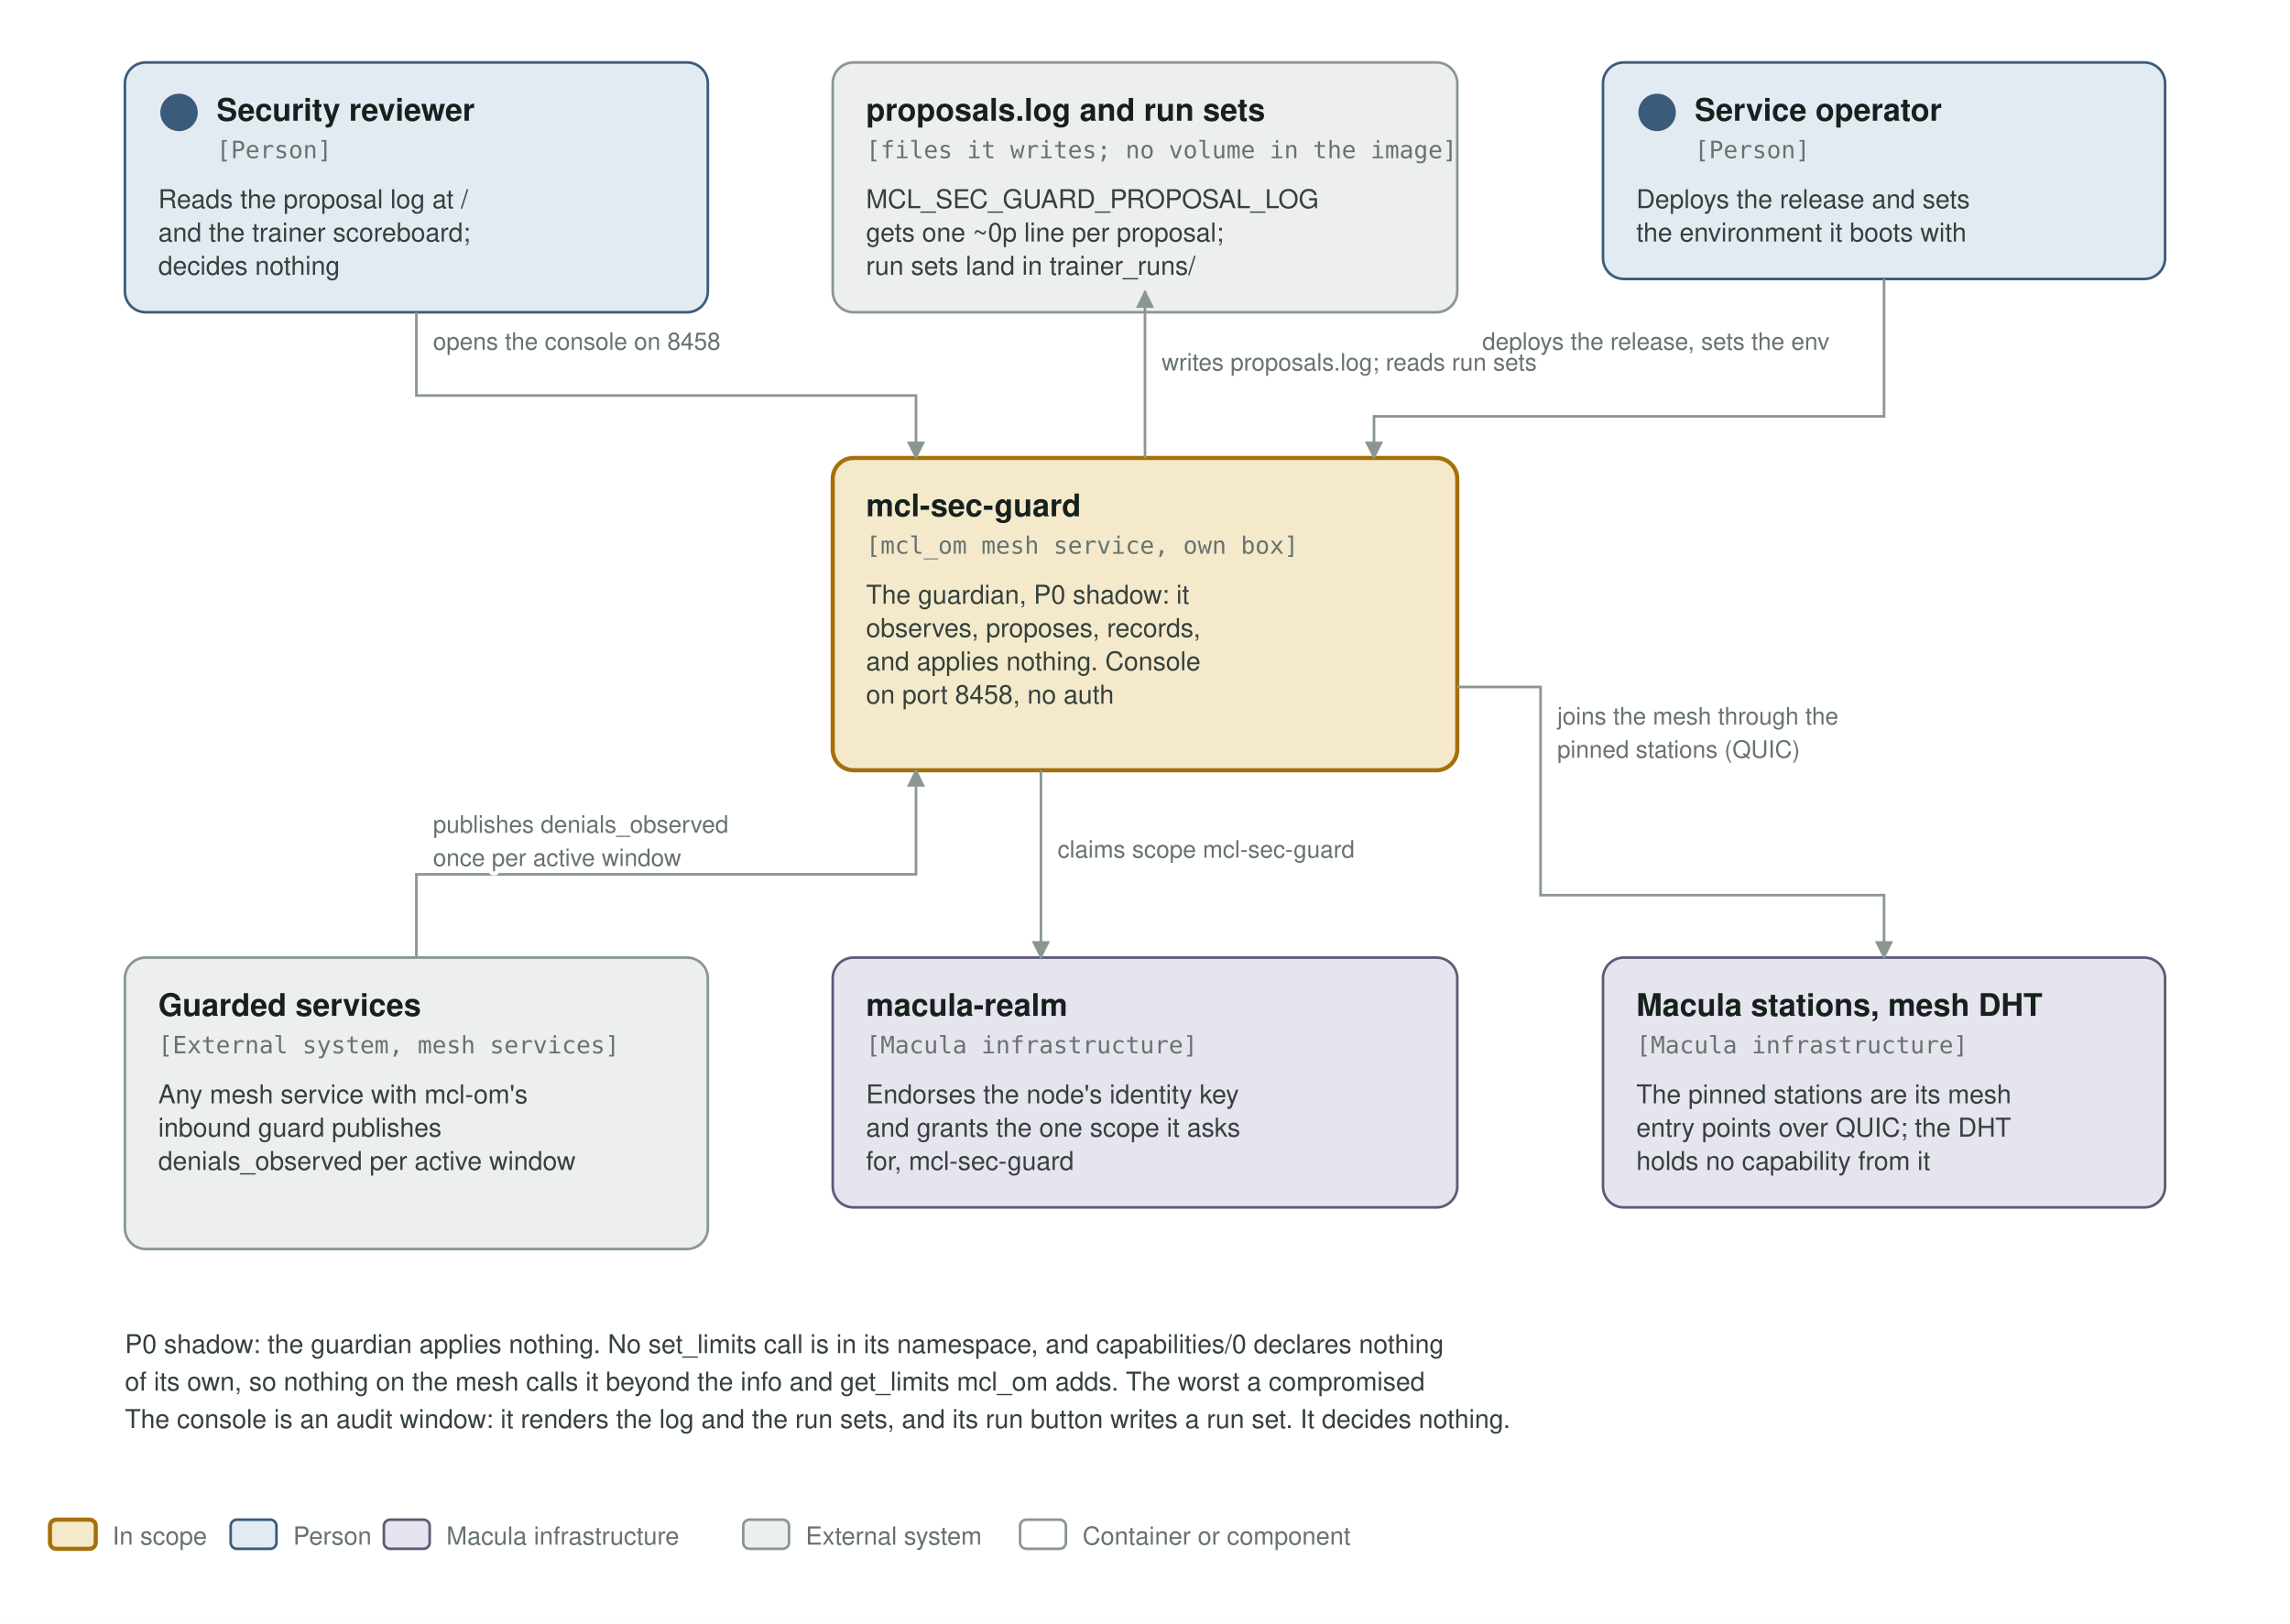
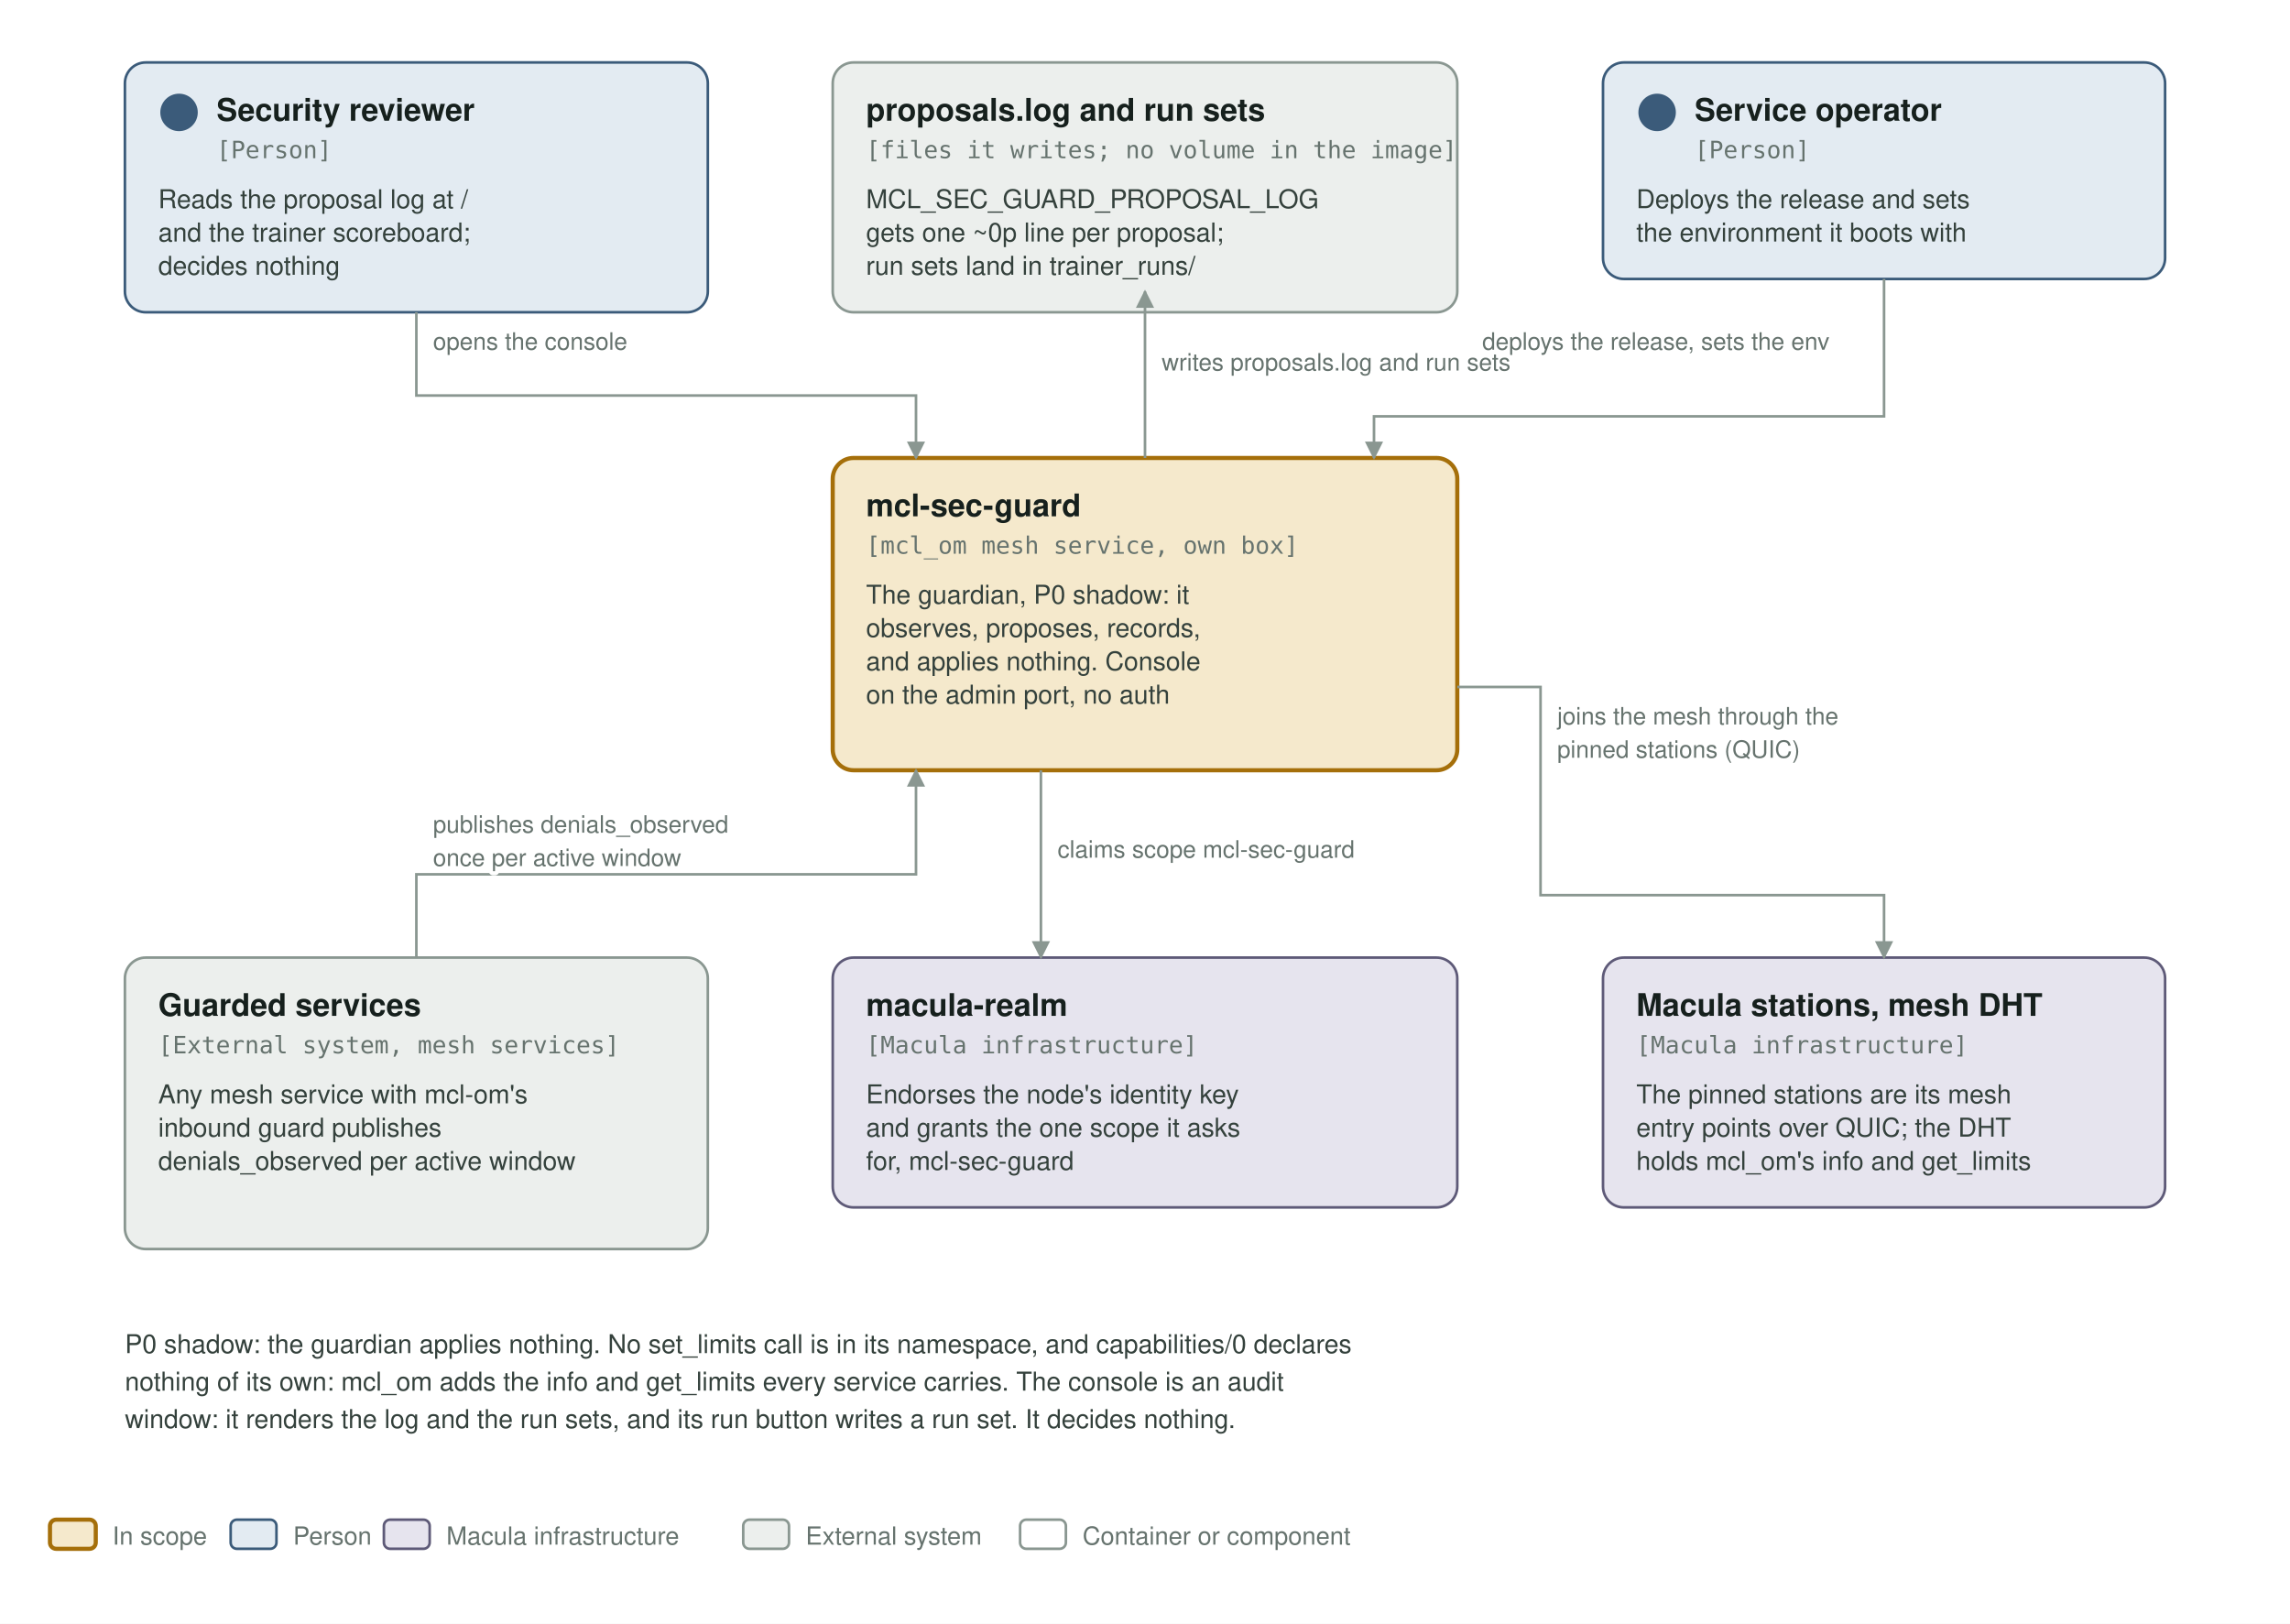
<svg xmlns="http://www.w3.org/2000/svg" viewBox="0 0 1100 780" role="img" aria-label="mcl-sec-guard system context">
  <style>
.t-name { font-family: "Atkinson Hyperlegible", "Segoe UI", system-ui, -apple-system, Helvetica, Arial, sans-serif; font-size: 15px; font-weight: 700; }
.t-desc { font-family: "Atkinson Hyperlegible", "Segoe UI", system-ui, -apple-system, Helvetica, Arial, sans-serif; font-size: 12.5px; }
.t-rel { font-family: "Atkinson Hyperlegible", "Segoe UI", system-ui, -apple-system, Helvetica, Arial, sans-serif; font-size: 11.5px; paint-order: stroke; stroke-width: 4px; stroke-linejoin: round; }
.t-code { font-family: "JetBrains Mono", ui-monospace, Menlo, Consolas, monospace; font-size: 13px; font-weight: 600; }
.t-type { font-family: "JetBrains Mono", ui-monospace, Menlo, Consolas, monospace; font-size: 11.5px; }
.t-bound { font-family: "JetBrains Mono", ui-monospace, Menlo, Consolas, monospace; font-size: 12px; font-weight: 600; }
.t-leg { font-family: "Atkinson Hyperlegible", "Segoe UI", system-ui, -apple-system, Helvetica, Arial, sans-serif; font-size: 12px; }
.edge { fill: none; stroke-width: 1.25; }
.edge-later { fill: none; stroke-width: 1.25; stroke-dasharray: 5 4; }
.bg { fill: #FFFFFF; }
.b-sys { fill: #F5E9CC; stroke: #A56F0A; stroke-width: 2; }
.b-per { fill: #E3EBF2; stroke: #3B5B7A; stroke-width: 1.25; }
.b-mac { fill: #E6E4EE; stroke: #5E5A78; stroke-width: 1.25; }
.b-ext { fill: #ECEFED; stroke: #8A9791; stroke-width: 1.25; }
.b-cmp { fill: #FFFFFF; stroke: #8A9791; stroke-width: 1.25; }
.b-later { fill: none; stroke: #8A9791; stroke-width: 1.25; stroke-dasharray: 5 4; }
.bound { fill: none; stroke: #B3BDB8; stroke-width: 1; }
.head { fill: #3B5B7A; }
.t-name, .t-code { fill: #16201D; }
.t-type, .t-bound, .t-leg { fill: #66736E; }
.t-desc { fill: #34413C; }
.t-rel { fill: #66736E; stroke: #FFFFFF; }
.edge, .edge-later { stroke: #8A9791; }
.arrowhead { fill: #8A9791; }
@media (prefers-color-scheme: dark) {
.bg { fill: #171F1C; }
.b-sys { fill: #3A2E13; stroke: #E3AA3C; }
.b-per { fill: #1D2A36; stroke: #8EB4D8; }
.b-mac { fill: #26243A; stroke: #A9A4C8; }
.b-ext { fill: #1C2421; stroke: #7D8B85; }
.b-cmp { fill: #171F1C; stroke: #7D8B85; }
.b-later { stroke: #7D8B85; }
.bound { stroke: #4A5752; }
.head { fill: #8EB4D8; }
.t-name, .t-code { fill: #E6ECE9; }
.t-type, .t-bound, .t-leg { fill: #93A09A; }
.t-desc { fill: #C3CDC8; }
.t-rel { fill: #93A09A; stroke: #171F1C; }
.edge, .edge-later { stroke: #7D8B85; }
.arrowhead { fill: #7D8B85; }
}
</style>
  <defs>
    <marker id="a" viewBox="0 0 10 10" refX="9" refY="5" markerWidth="7" markerHeight="7" orient="auto-start-reverse">
      <path class="arrowhead" d="M0 0L10 5L0 10z" />
    </marker>
  </defs>
  <rect class="bg" x="0" y="0" width="1100" height="780" />
  <rect class="b-per" x="60" y="30" width="280" height="120" rx="10" />
  <circle class="head" cx="86" cy="54" r="9" />
  <text class="t-name" x="104" y="58">Security reviewer</text>
  <text class="t-type" x="104" y="76">[Person]</text>
  <text class="t-desc" x="76" y="100">Reads the proposal log at /</text>
  <text class="t-desc" x="76" y="116">and the trainer scoreboard;</text>
  <text class="t-desc" x="76" y="132">decides nothing</text>
  <rect class="b-ext" x="400" y="30" width="300" height="120" rx="10" />
  <text class="t-name" x="416" y="58">proposals.log and run sets</text>
  <text class="t-type" x="416" y="76">[files it writes; no volume in the image]</text>
  <text class="t-desc" x="416" y="100">MCL_SEC_GUARD_PROPOSAL_LOG</text>
  <text class="t-desc" x="416" y="116">gets one ~0p line per proposal;</text>
  <text class="t-desc" x="416" y="132">run sets land in trainer_runs/</text>
  <rect class="b-per" x="770" y="30" width="270" height="104" rx="10" />
  <circle class="head" cx="796" cy="54" r="9" />
  <text class="t-name" x="814" y="58">Service operator</text>
  <text class="t-type" x="814" y="76">[Person]</text>
  <text class="t-desc" x="786" y="100">Deploys the release and sets</text>
  <text class="t-desc" x="786" y="116">the environment it boots with</text>
  <rect class="b-sys" x="400" y="220" width="300" height="150" rx="10" />
  <text class="t-name" x="416" y="248">mcl-sec-guard</text>
  <text class="t-type" x="416" y="266">[mcl_om mesh service, own box]</text>
  <text class="t-desc" x="416" y="290">The guardian, P0 shadow: it</text>
  <text class="t-desc" x="416" y="306">observes, proposes, records,</text>
  <text class="t-desc" x="416" y="322">and applies nothing. Console</text>
-   <text class="t-desc" x="416" y="338">on port 8458, no auth</text>
+   <text class="t-desc" x="416" y="338">on the admin port, no auth</text>
  <rect class="b-ext" x="60" y="460" width="280" height="140" rx="10" />
  <text class="t-name" x="76" y="488">Guarded services</text>
  <text class="t-type" x="76" y="506">[External system, mesh services]</text>
  <text class="t-desc" x="76" y="530">Any mesh service with mcl-om's</text>
  <text class="t-desc" x="76" y="546">inbound guard publishes</text>
  <text class="t-desc" x="76" y="562">denials_observed per active window</text>
  <rect class="b-mac" x="400" y="460" width="300" height="120" rx="10" />
  <text class="t-name" x="416" y="488">macula-realm</text>
  <text class="t-type" x="416" y="506">[Macula infrastructure]</text>
  <text class="t-desc" x="416" y="530">Endorses the node's identity key</text>
  <text class="t-desc" x="416" y="546">and grants the one scope it asks</text>
  <text class="t-desc" x="416" y="562">for, mcl-sec-guard</text>
  <rect class="b-mac" x="770" y="460" width="270" height="120" rx="10" />
  <text class="t-name" x="786" y="488">Macula stations, mesh DHT</text>
  <text class="t-type" x="786" y="506">[Macula infrastructure]</text>
  <text class="t-desc" x="786" y="530">The pinned stations are its mesh</text>
  <text class="t-desc" x="786" y="546">entry points over QUIC; the DHT</text>
-   <text class="t-desc" x="786" y="562">holds no capability from it</text>
+   <text class="t-desc" x="786" y="562">holds mcl_om's info and get_limits</text>
  <path class="edge" d="M200 150V190H440V220" marker-end="url(#a)" />
-   <text class="t-rel" x="208" y="168">opens the console on 8458</text>
+   <text class="t-rel" x="208" y="168">opens the console</text>
  <path class="edge" d="M905 134V200H660V220" marker-end="url(#a)" />
  <text class="t-rel" x="712" y="168">deploys the release, sets the env</text>
  <path class="edge" d="M550 220V140" marker-end="url(#a)" />
-   <text class="t-rel" x="558" y="178">writes proposals.log; reads run sets</text>
+   <text class="t-rel" x="558" y="178">writes proposals.log and run sets</text>
  <path class="edge" d="M200 460V420H440V370" marker-end="url(#a)" />
  <text class="t-rel" x="208" y="400">publishes denials_observed</text>
  <text class="t-rel" x="208" y="416">once per active window</text>
  <path class="edge" d="M500 370V460" marker-end="url(#a)" />
  <text class="t-rel" x="508" y="412">claims scope mcl-sec-guard</text>
  <path class="edge" d="M700 330H740V430H905V460" marker-end="url(#a)" />
  <text class="t-rel" x="748" y="348">joins the mesh through the</text>
  <text class="t-rel" x="748" y="364">pinned stations (QUIC)</text>
-   <text class="t-desc" x="60" y="650">P0 shadow: the guardian applies nothing. No set_limits call is in its namespace, and capabilities/0 declares nothing</text>
-   <text class="t-desc" x="60" y="668">of its own, so nothing on the mesh calls it beyond the info and get_limits mcl_om adds. The worst a compromised</text>
-   <text class="t-desc" x="60" y="686">The console is an audit window: it renders the log and the run sets, and its run button writes a run set. It decides nothing.</text>
+   <text class="t-desc" x="60" y="650">P0 shadow: the guardian applies nothing. No set_limits call is in its namespace, and capabilities/0 declares</text>
+   <text class="t-desc" x="60" y="668">nothing of its own: mcl_om adds the info and get_limits every service carries. The console is an audit</text>
+   <text class="t-desc" x="60" y="686">window: it renders the log and the run sets, and its run button writes a run set. It decides nothing.</text>
  <rect class="b-sys" x="24" y="730" width="22" height="14" rx="3" />
  <text class="t-leg" x="54" y="742">In scope</text>
  <rect class="b-per" x="110.8" y="730" width="22" height="14" rx="3" />
  <text class="t-leg" x="140.8" y="742">Person</text>
  <rect class="b-mac" x="184.4" y="730" width="22" height="14" rx="3" />
  <text class="t-leg" x="214.4" y="742">Macula infrastructure</text>
  <rect class="b-ext" x="357.0" y="730" width="22" height="14" rx="3" />
  <text class="t-leg" x="387.0" y="742">External system</text>
  <rect class="b-cmp" x="490.0" y="730" width="22" height="14" rx="3" />
  <text class="t-leg" x="520.0" y="742">Container or component</text>
</svg>
